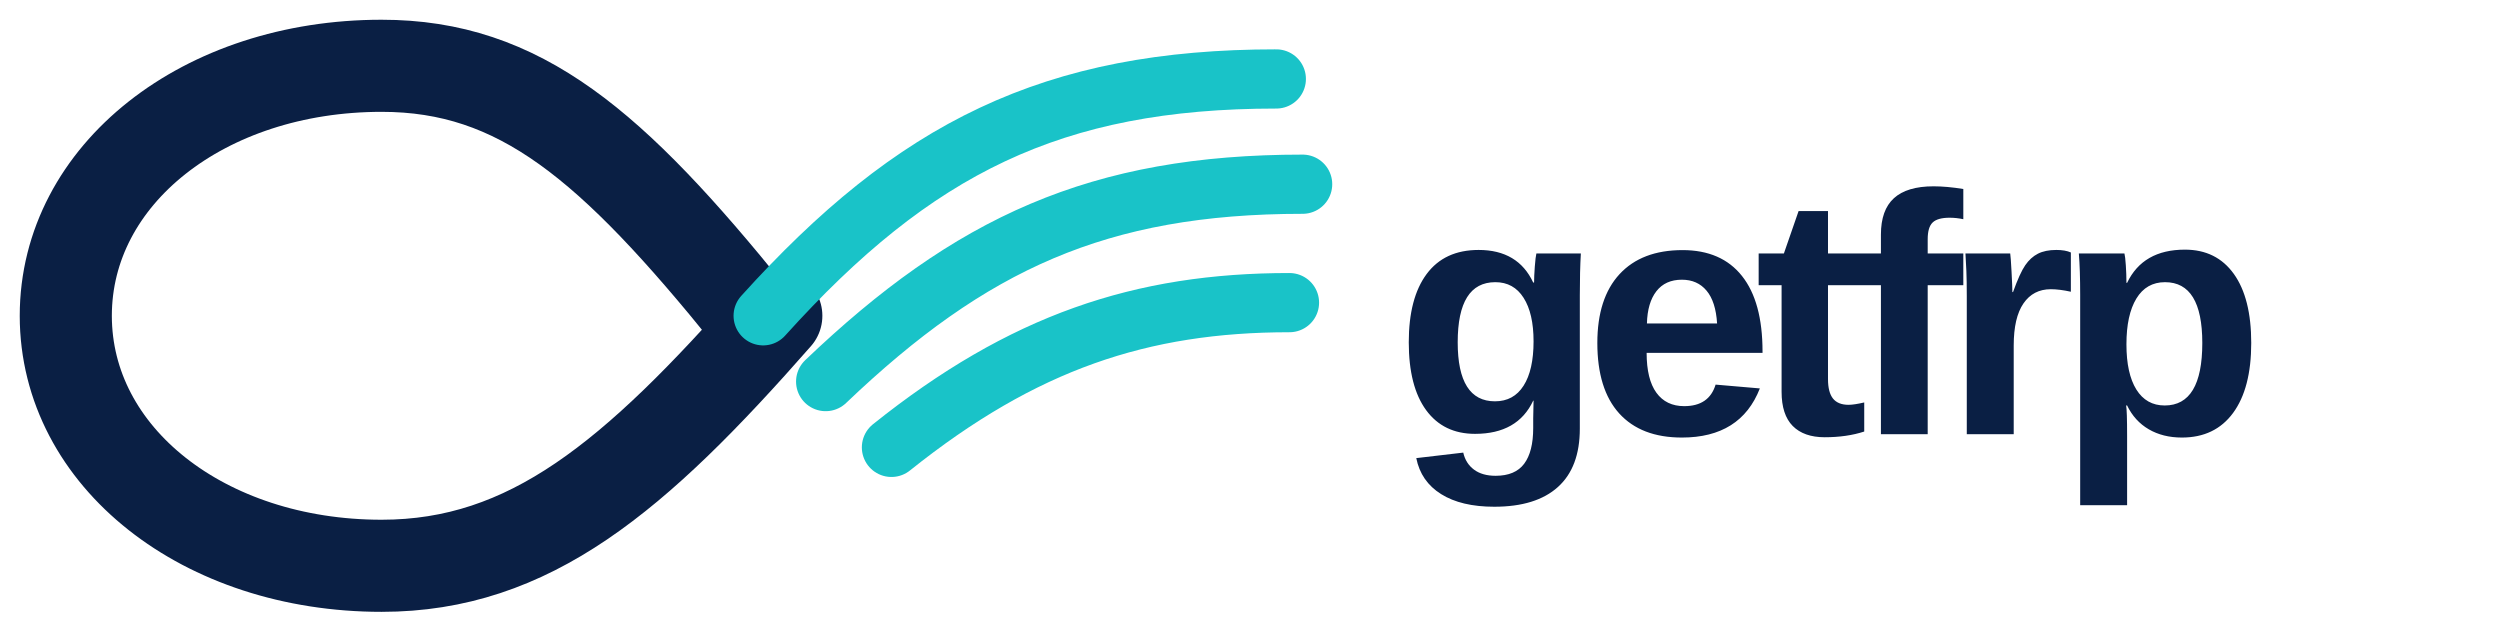
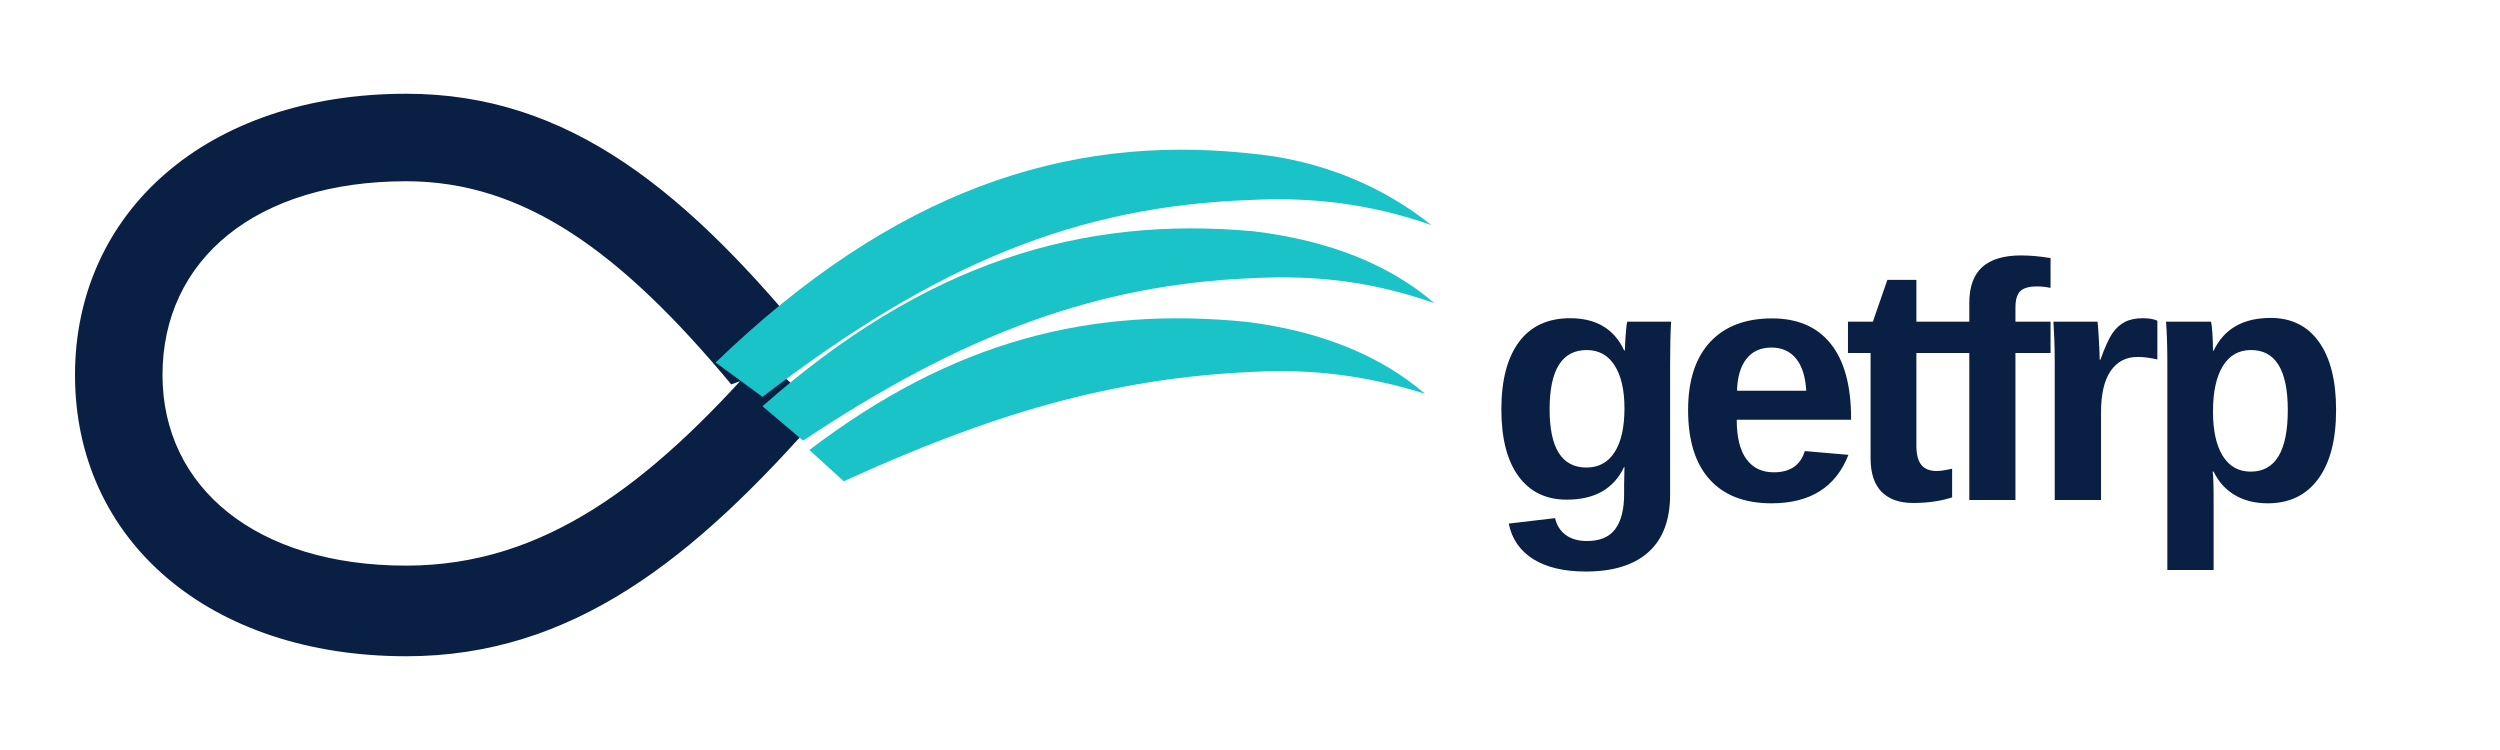
- <svg xmlns="http://www.w3.org/2000/svg" width="760" height="192" viewBox="0 0 760 192" role="img" aria-labelledby="title desc">
-   <g transform="translate(0 0)">
-     <path d="M228 96C186 44 158 20 116 20C62 20 20 53 20 96C20 139 62 172 116 172C161 172 193 145 236 96" fill="none" stroke="#0A1F44" stroke-width="28" stroke-linecap="round" stroke-linejoin="round" />
-     <path d="M232 96C278 45 320 24 388 24M251 116C295 74 334 56 396 56M271 136C311 104 347 92 392 92" fill="none" stroke="#19C3C8" stroke-width="18" stroke-linecap="round" />
-   </g>
-   <text x="424" y="132" fill="#0A1F44" font-family="Arial, Helvetica, sans-serif" font-size="104" font-weight="700" letter-spacing="-6">getfrp</text>
+ <svg xmlns="http://www.w3.org/2000/svg" width="800" height="240" viewBox="0 0 800 240" role="img" aria-labelledby="title desc">
+   <path fill="#0A1F44" d="M262 113C220 61 182 30 130 30C66 30 24 68 24 120C24 173 67 210 130 210C183 210 222 179 263 132L244 114C208 155 174 181 130 181C82 181 52 156 52 120C52 83 82 58 130 58C168 58 199 81 234 123L262 113Z" />
+   <path fill="#19C3C8" d="M229 116C286 61 341 43 399 49C423 51 443 60 458 72C438 65 419 63 400 64C345 66 300 84 244 127L229 116Z" />
+   <path fill="#19C3C8" d="M244 130C296 84 346 69 401 74C426 77 445 85 459 97C439 90 421 88 401 89C351 91 308 107 257 141L244 130Z" />
+   <path fill="#19C3C8" d="M259 144C305 109 349 98 399 103C423 106 442 114 456 126C437 120 419 118 401 119C355 121 316 133 270 154L259 144Z" />
+   <text x="476" y="160" fill="#0A1F44" font-family="Arial, Helvetica, sans-serif" font-size="108" font-weight="700" letter-spacing="-6">getfrp</text>
</svg>
